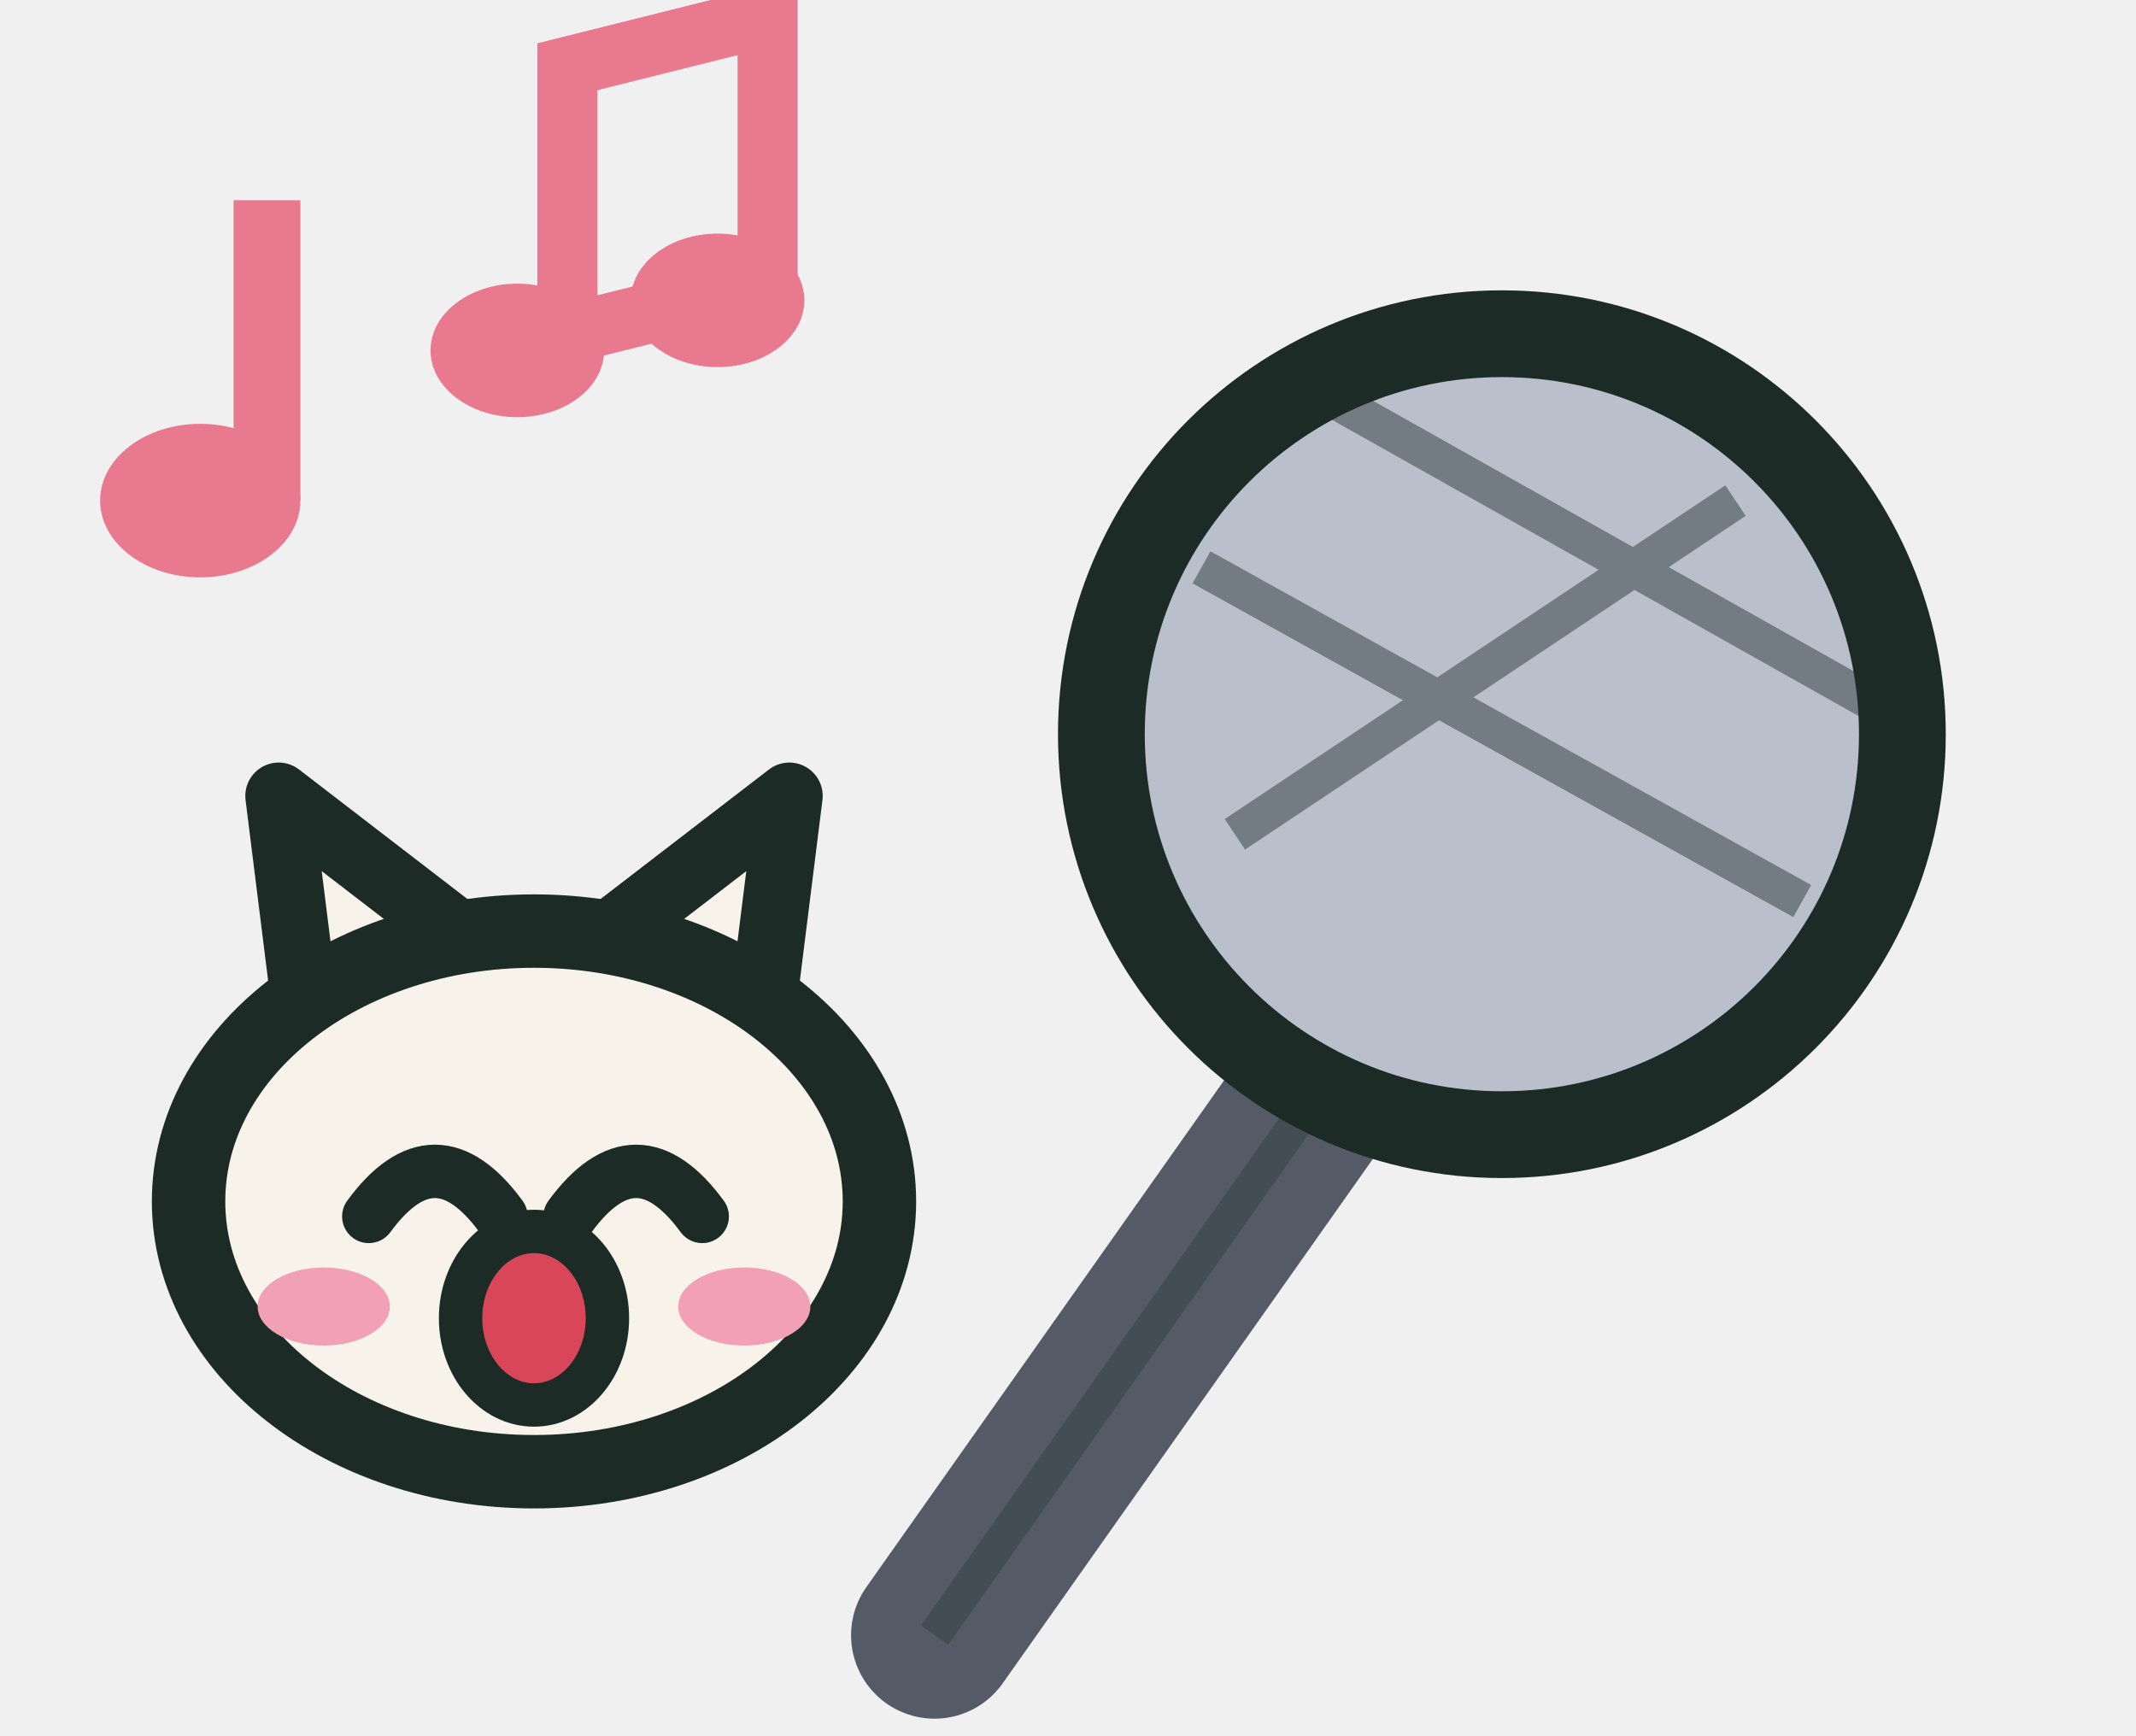
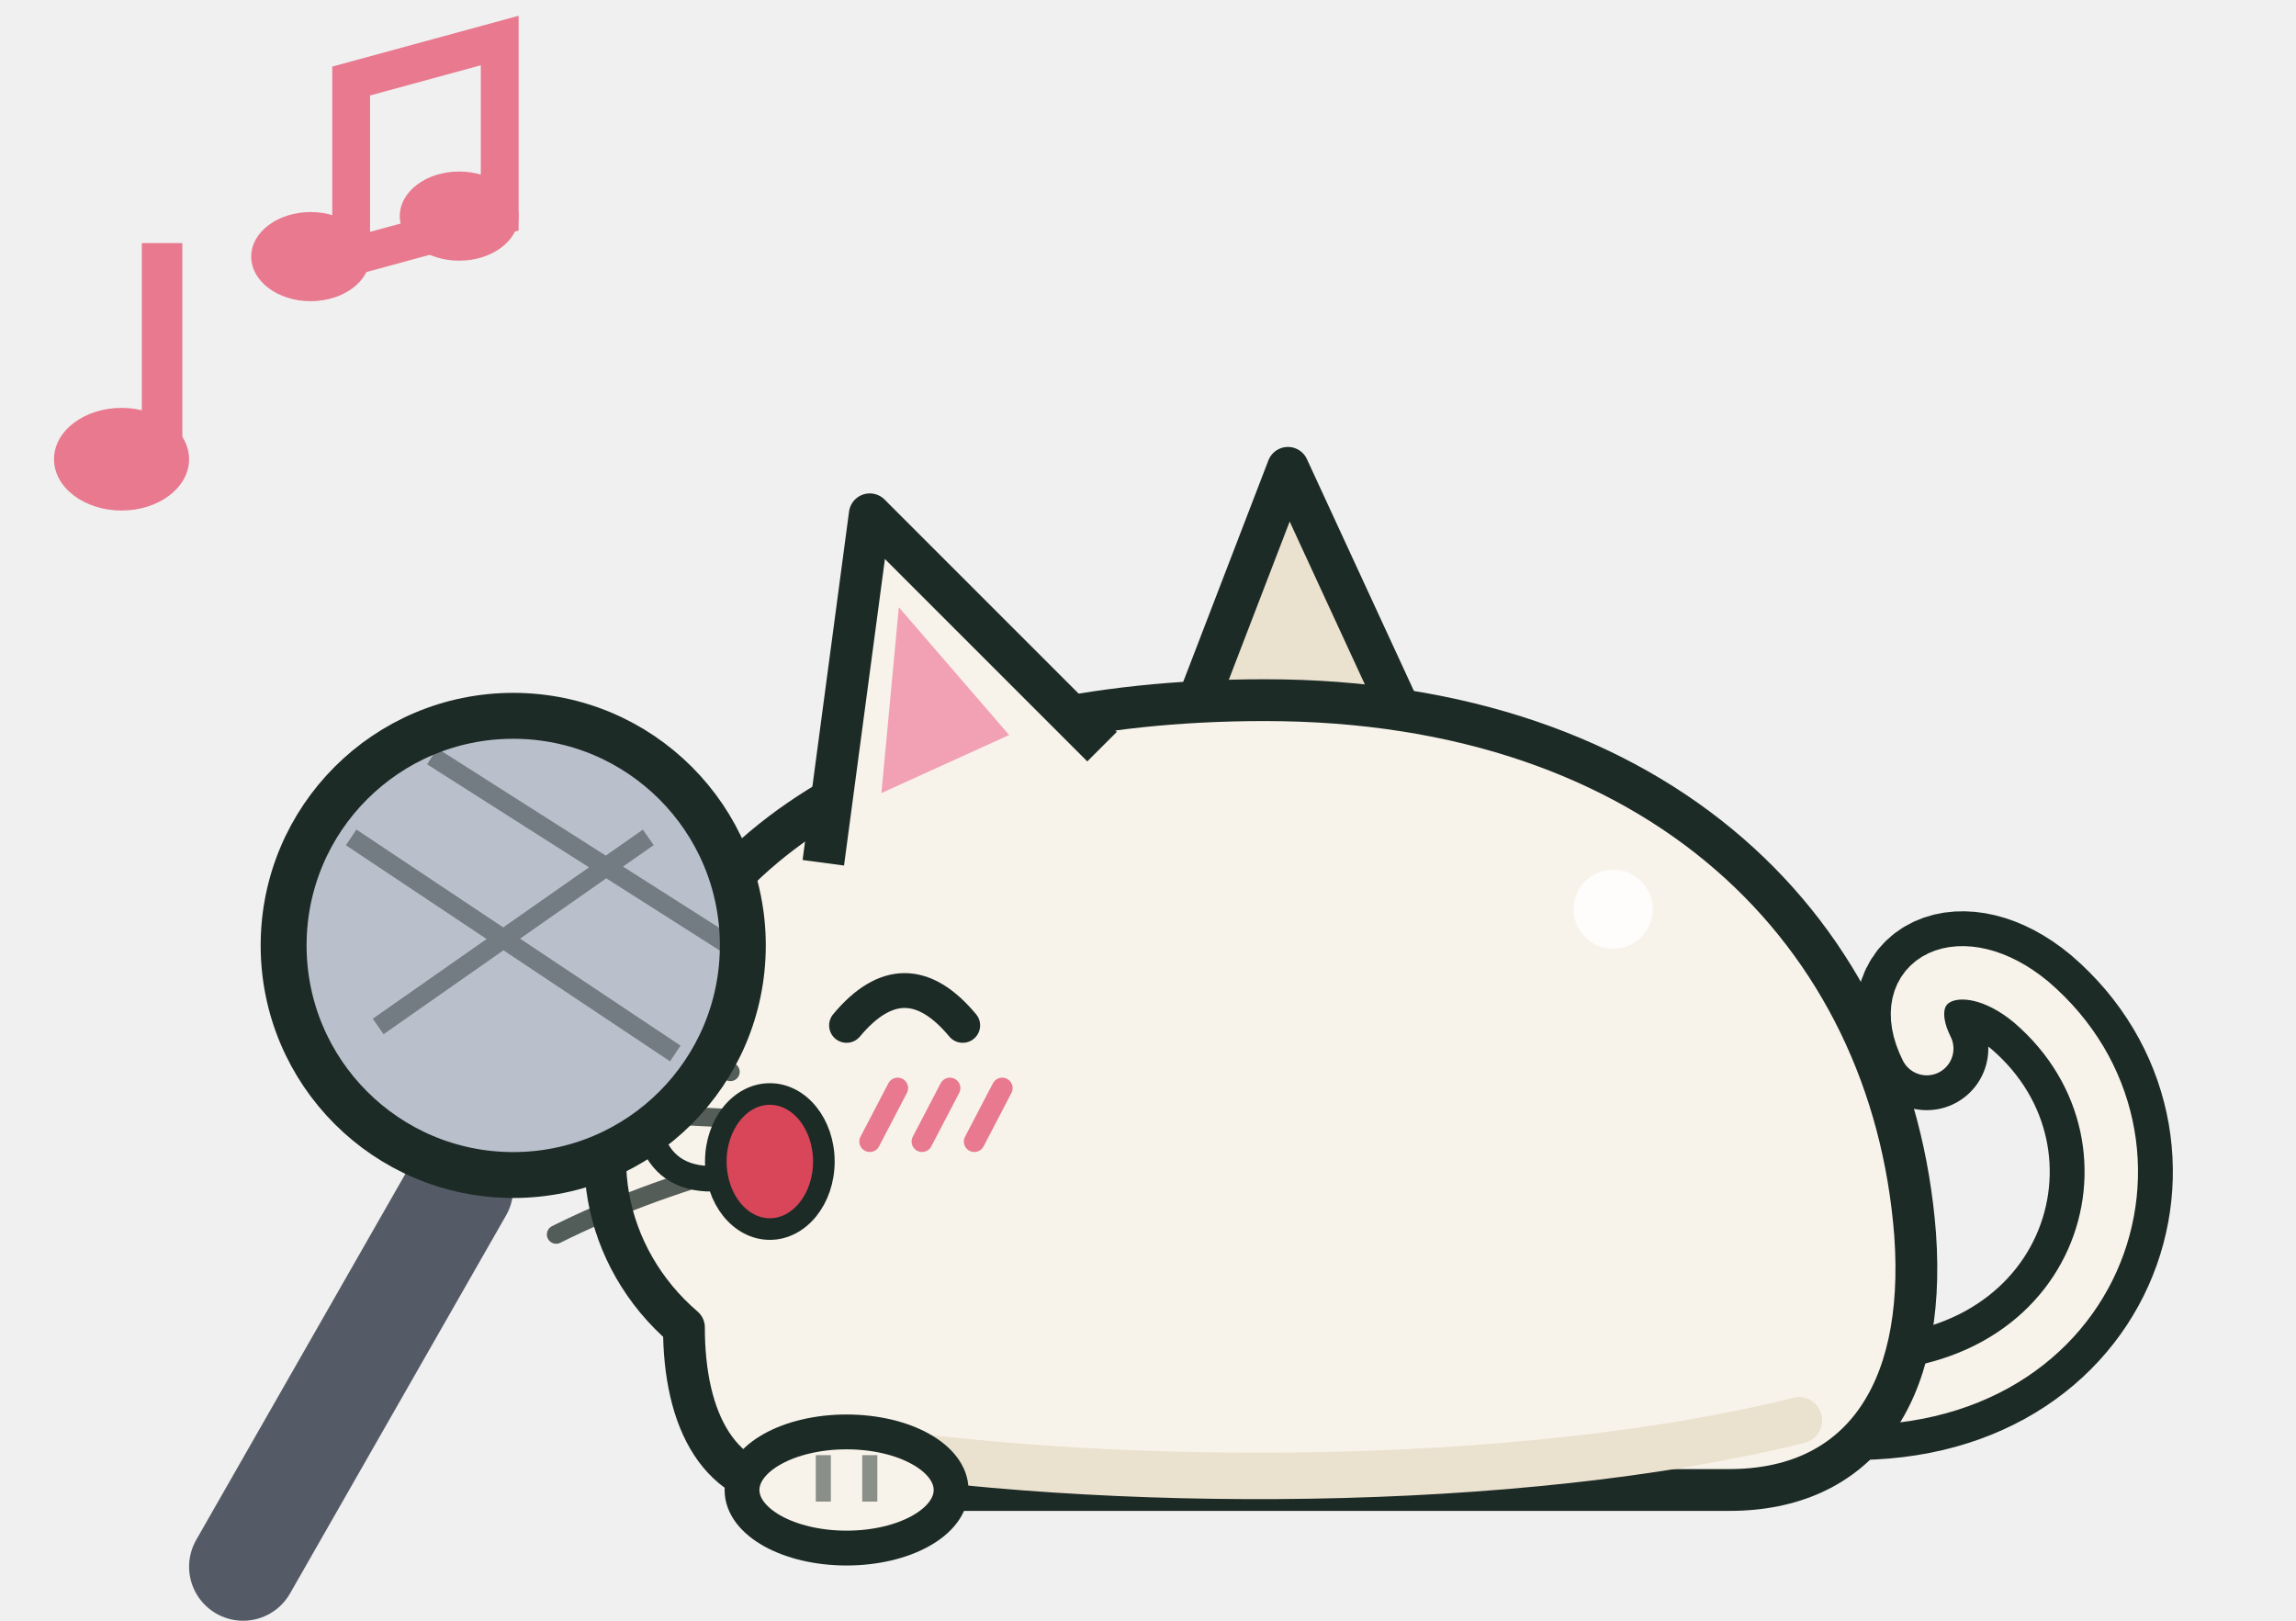
- <svg xmlns="http://www.w3.org/2000/svg" viewBox="0 -2 64 52">
-   <path d="M40 30 L28 47" stroke="#555b66" stroke-width="5" stroke-linecap="round" />
-   <path d="M40 30 L28 47" stroke="#1d2b27" stroke-width="1" opacity=".3" />
-   <circle cx="45" cy="20" r="12" fill="#b9c0cc" stroke="#1d2b27" stroke-width="2.6" />
-   <path d="M36 15 L54 25 M37 23 L52 13 M40 10 L56 19" stroke="#1d2b27" stroke-width="1.1" opacity=".45" />
+ <svg xmlns="http://www.w3.org/2000/svg" viewBox="-4 8 170 120">
+   <g transform="translate(26 22) scale(.86)">
+     <g transform="translate(0 0) scale(1.0)">
+       <path d="M122 104 C146 106 154 82 140 70 C134 65 128 68 131 74" fill="none" stroke="#1d2b27" stroke-width="10.6" stroke-linecap="round" />
+       <path d="M122 104 C146 106 154 82 140 70 C134 65 128 68 131 74" fill="none" stroke="#f8f3ea" stroke-width="4.6" stroke-linecap="round" />
+       <path d="M66 50 L76 24 L88 50 Z" fill="#ebe1cf" stroke="#1d2b27" stroke-width="3.6" stroke-linejoin="round" />
+       <path d="M24 98 C17 92 15 82 20 74 C24 56 44 44 74 44 C108 44 128 64 130 90 C131 104 125 112 114 112 L34 112 C27 112 24 106 24 98 Z" fill="#f8f3ea" stroke="#1d2b27" stroke-width="3.6" stroke-linejoin="round" />
+       <path d="M36 58 L40 28 L60 48" fill="#f8f3ea" stroke="#1d2b27" stroke-width="3.6" stroke-linejoin="round" />
+       <path d="M41 52 L42.5 36 L52 47 Z" fill="#f2a1b4" />
+       <path d="M36 108 C60 112 96 112 120 106" fill="none" stroke="#ebe1cf" stroke-width="4" stroke-linecap="round" />
+       <path d="M38 72 Q43 66 48 72" fill="none" stroke="#1d2b27" stroke-width="3" stroke-linecap="round" />
+       <path d="M40 82 l2.4 -4.6 M44.5 82 l2.4 -4.6 M49 82 l2.4 -4.6" stroke="#e8798f" stroke-width="1.8" stroke-linecap="round" />
+       <path d="M19.5 78 q2 -1.6 3.4 0.4 q-1.4 1.6 -3.4 -0.4 Z" fill="#f2a1b4" stroke="#1d2b27" stroke-width="1" />
+       <path d="M21 81 q1 4 5 4.2 q3 0 3.6 -3.2" fill="none" stroke="#1d2b27" stroke-width="2.2" stroke-linecap="round" />
+       <g stroke="#1d2b27" stroke-width="1.6" stroke-linecap="round" opacity=".75" fill="none">
+         <path d="M28 76 q-10 -3 -18 -7" />
+         <path d="M28 80 q-10 -.5 -19 -1" />
+         <path d="M29 84 q-9 2.5 -16 6" />
+       </g>
+       <ellipse cx="38" cy="112" rx="9" ry="5" fill="#f8f3ea" stroke="#1d2b27" stroke-width="3" />
+       <path d="M36 109 v4 M40 109 v4" stroke="#1d2b27" stroke-width="1.3" opacity=".5" />
+       <circle cx="104" cy="62" r="3.4" fill="#fff" opacity=".85" />
+     </g>
+   </g>
+   <ellipse cx="53" cy="94" rx="4" ry="5" fill="#d9465a" stroke="#1d2b27" stroke-width="1.6" />
+   <path d="M30 96 L14 124" stroke="#555b66" stroke-width="8" stroke-linecap="round" />
+   <circle cx="34" cy="78" r="17" fill="#b9c0cc" stroke="#1d2b27" stroke-width="3.4" />
+   <path d="M22 70 L46 86 M24 84 L44 70 M28 64 L50 78" stroke="#1d2b27" stroke-width="1.4" opacity=".45" />
  <g fill="#e8798f">
-     <path d="M8 4 v9" stroke="#e8798f" stroke-width="2" />
-     <ellipse cx="6" cy="13" rx="3" ry="2.3" />
-     <path d="M17 0 v8 l6 -1.5 v-8 Z" fill="none" stroke="#e8798f" stroke-width="1.8" />
-     <ellipse cx="15.5" cy="8.5" rx="2.6" ry="2" />
-     <ellipse cx="21.5" cy="7" rx="2.6" ry="2" />
+     <path d="M8 26 v16" stroke="#e8798f" stroke-width="3" />
+     <ellipse cx="5" cy="42" rx="5" ry="3.8" />
+     <path d="M22 14 v13 l11 -3 v-13 Z" fill="none" stroke="#e8798f" stroke-width="2.8" />
+     <ellipse cx="19" cy="27" rx="4.4" ry="3.3" />
+     <ellipse cx="30" cy="24" rx="4.4" ry="3.3" />
  </g>
-   <g stroke-linejoin="round" stroke-linecap="round">
-     <path d="M9.25 29.05 L8.35 21.85 L14.2 26.35 Z" fill="#f8f3ea" stroke="#1d2b27" stroke-width="2" />
-     <path d="M22.75 29.05 L23.65 21.85 L17.8 26.35 Z" fill="#f8f3ea" stroke="#1d2b27" stroke-width="2" />
-     <ellipse cx="16" cy="34" rx="10.35" ry="8.1" fill="#f8f3ea" stroke="#1d2b27" stroke-width="2.2" />
-     <path d="M11.05 34.45 q1.98 -2.7 3.96 0 M17.08 34.45 q1.98 -2.7 3.96 0" fill="none" stroke="#1d2b27" stroke-width="1.6" />
-     <ellipse cx="9.7" cy="37.15" rx="1.98" ry="1.17" fill="#f2a1b4" />
-     <ellipse cx="22.3" cy="37.15" rx="1.98" ry="1.17" fill="#f2a1b4" />
-   </g>
-   <ellipse cx="16" cy="37.5" rx="2.2" ry="2.6" fill="#d9465a" stroke="#1d2b27" stroke-width="1.3" />
</svg>
